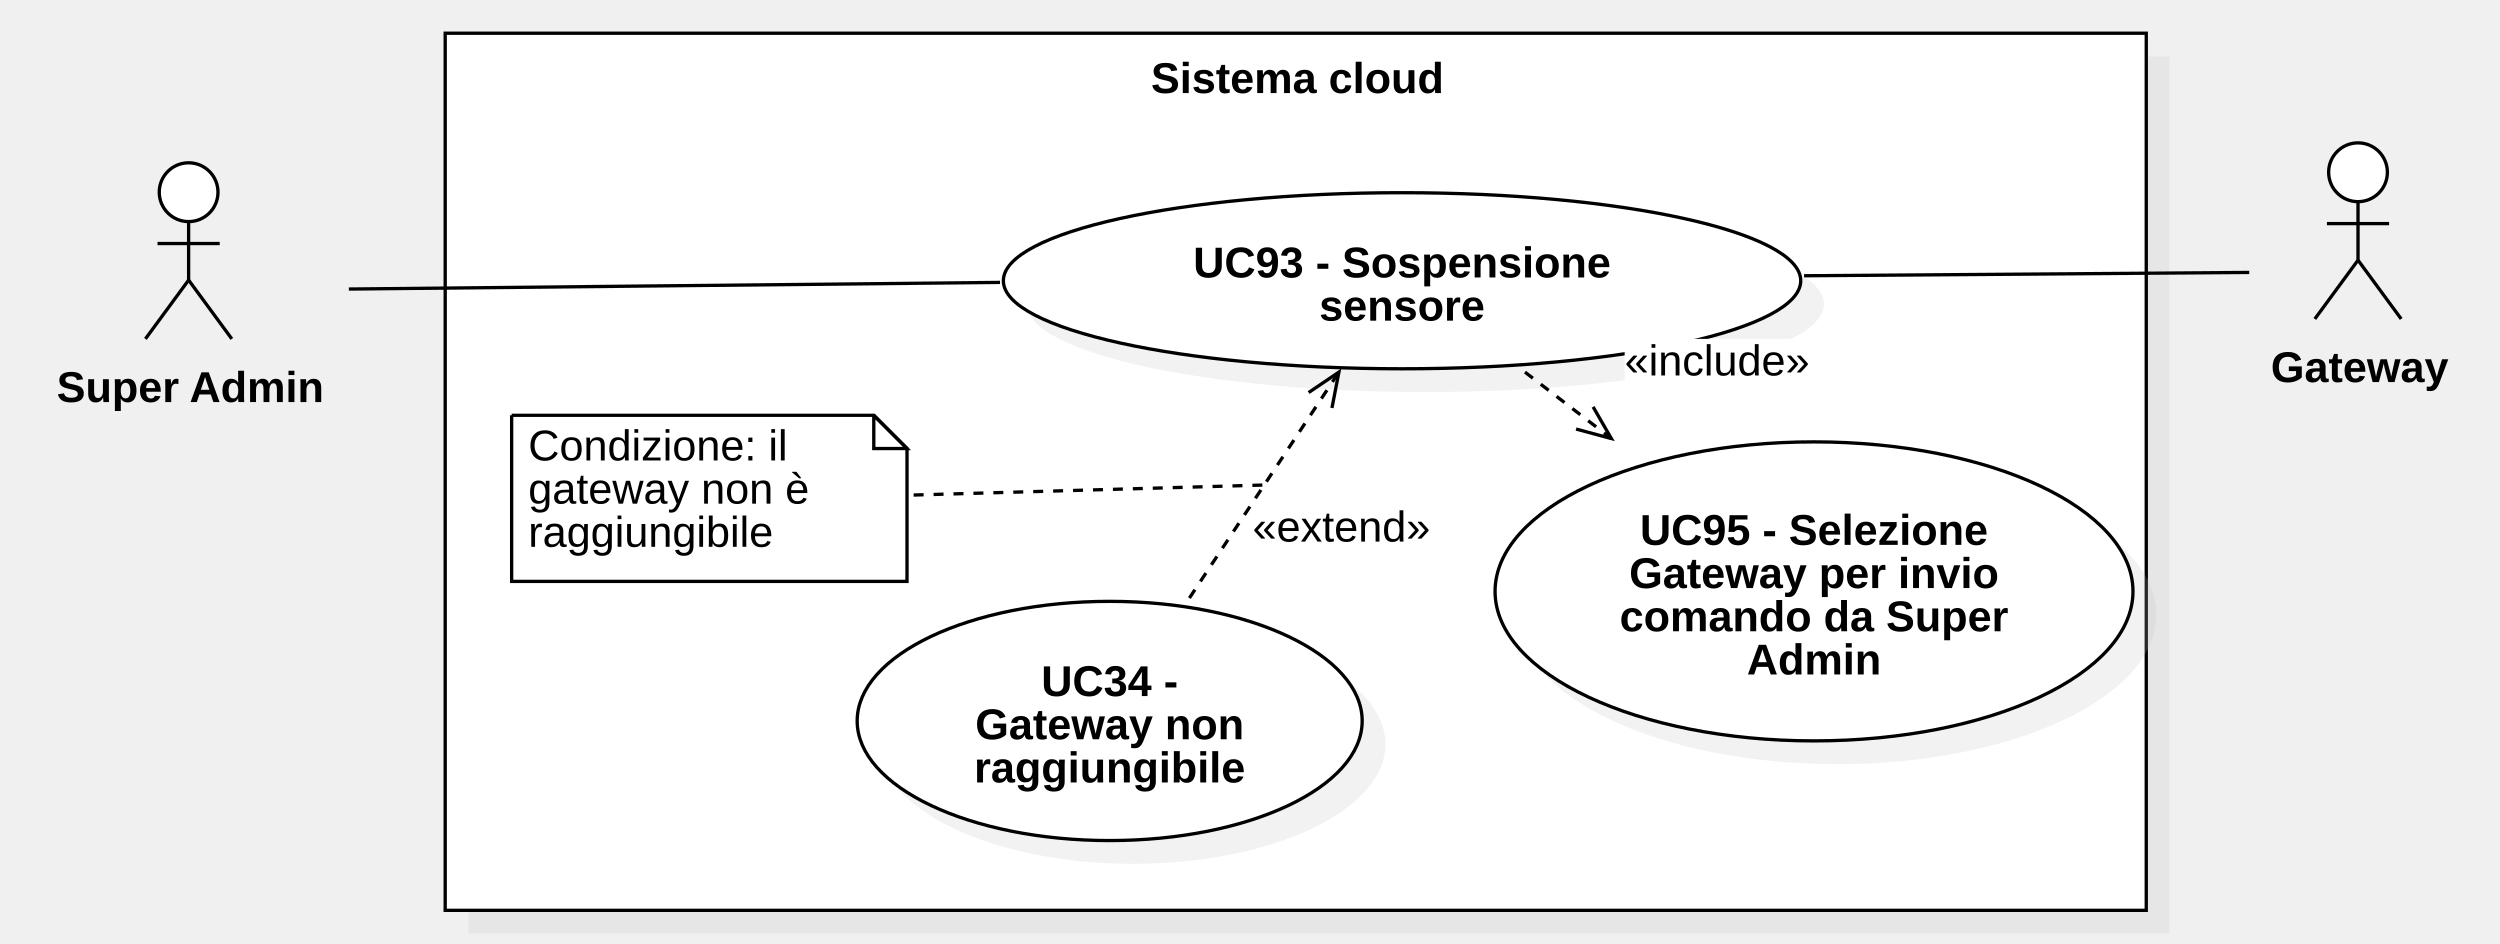
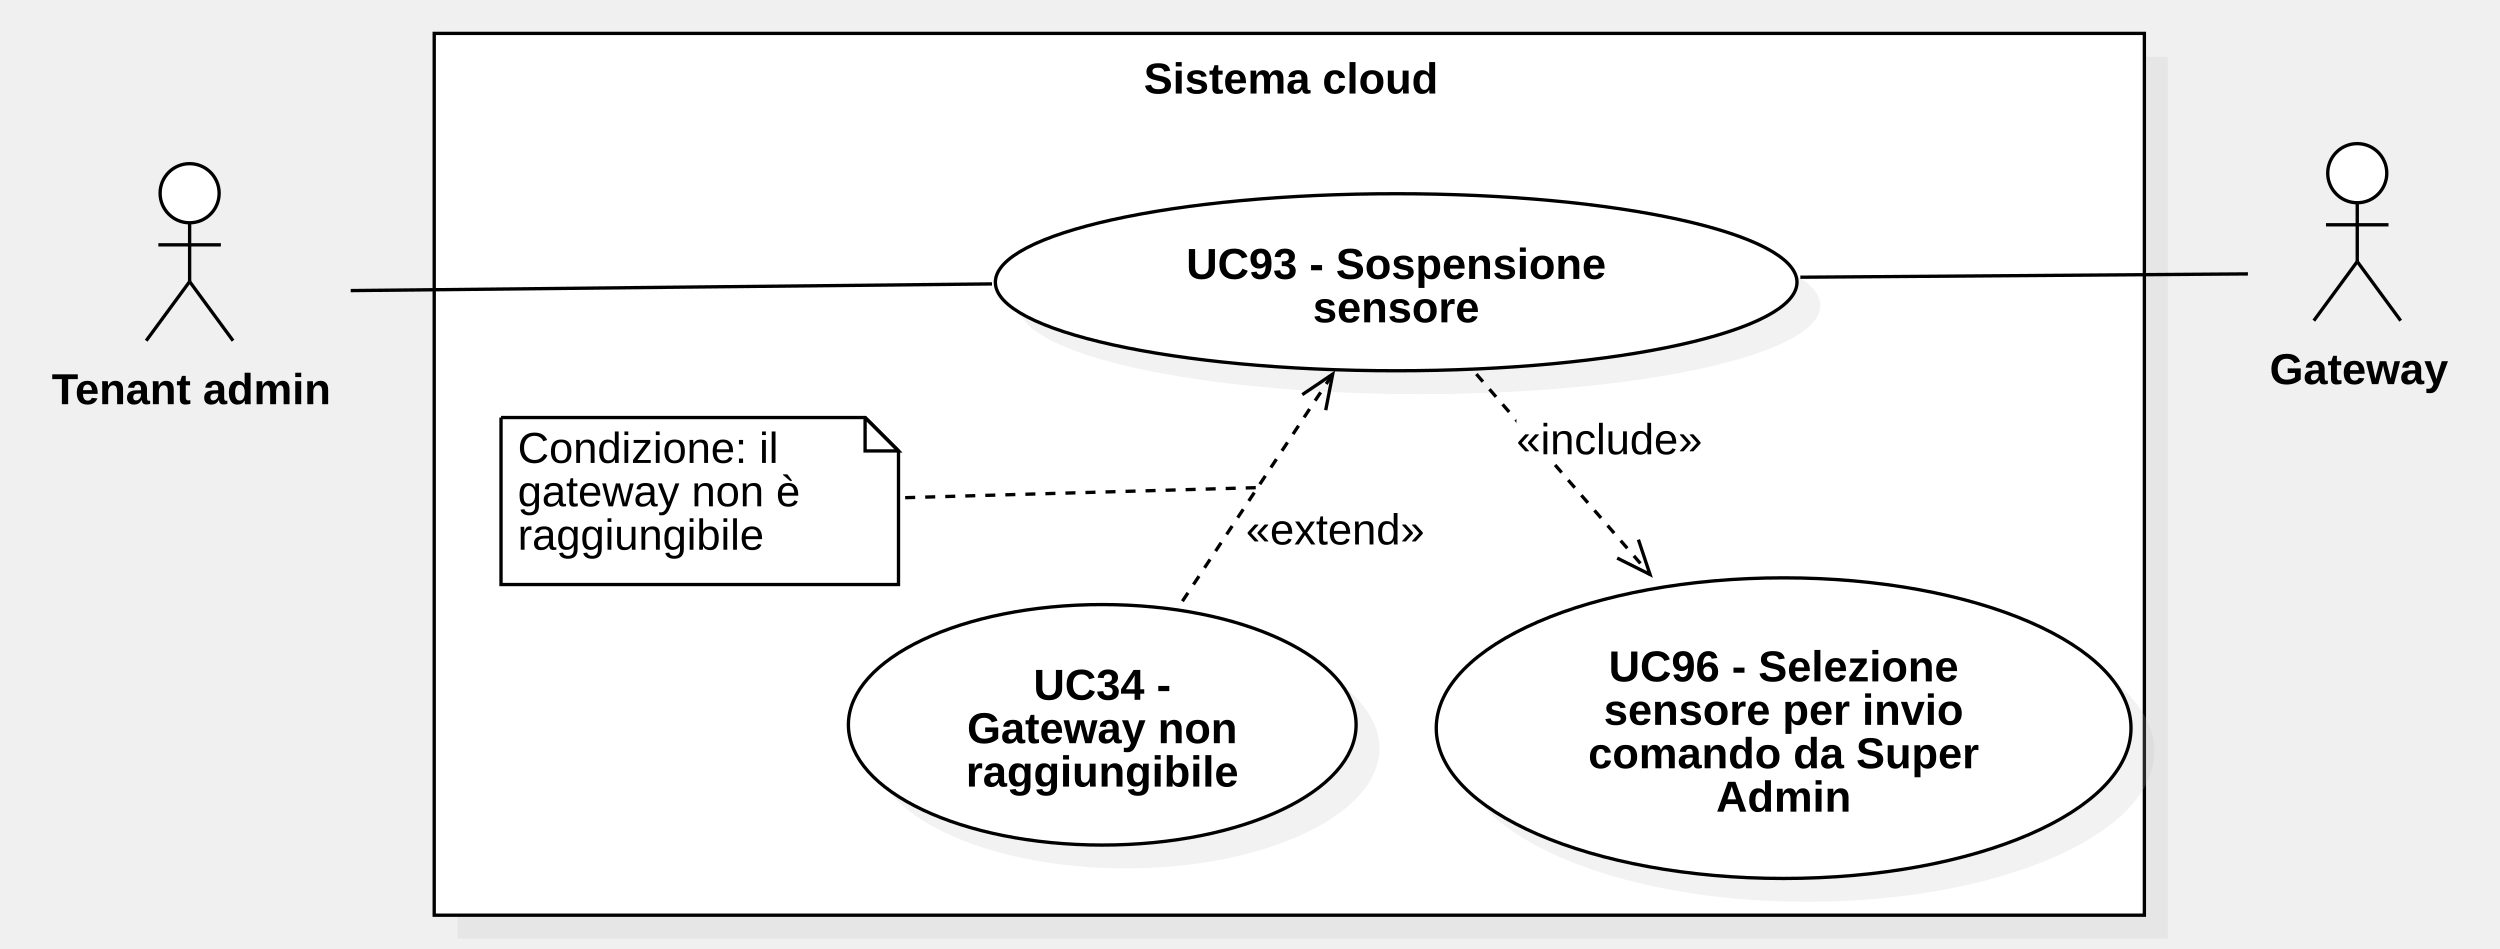
- <svg xmlns="http://www.w3.org/2000/svg" version="1.1" width="752.473" height="284">
+ <svg xmlns="http://www.w3.org/2000/svg" version="1.1" width="748.473" height="284">
  <defs />
  <g>
    <g>
-       <rect fill="#C0C0C0" stroke="none" x="155" y="28" width="512" height="264" transform="matrix(1 0 0 1 -14 -11)" fill-opacity="0.2" />
+       <rect fill="#C0C0C0" stroke="none" x="155" y="28" width="512" height="264" transform="matrix(1 0 0 1 -18 -11)" fill-opacity="0.2" />
    </g>
    <g>
-       <rect fill="#ffffff" stroke="none" x="148" y="21" width="512" height="264" transform="matrix(1 0 0 1 -14 -11)" />
+       <rect fill="#ffffff" stroke="none" x="148" y="21" width="512" height="264" transform="matrix(1 0 0 1 -18 -11)" />
    </g>
    <g>
-       <path fill="none" stroke="#000000" paint-order="fill stroke markers" d=" M 134 10 L 646 10 L 646 274 L 134 274 L 134 10 Z Z" stroke-miterlimit="10" stroke-dasharray="" />
+       <path fill="none" stroke="#000000" paint-order="fill stroke markers" d=" M 130 10 L 642 10 L 642 274 L 130 274 L 130 10 Z Z" stroke-miterlimit="10" stroke-dasharray="" />
    </g>
    <g>
      <g>
        <path fill="none" stroke="none" />
-         <text fill="#000000" stroke="none" font-family="Arial" font-size="13px" font-style="normal" font-weight="bold" text-decoration="undefined" x="404.5" y="34.5" text-anchor="middle" dominant-baseline="central" transform="matrix(1 0 0 1 -14 -11)">Sistema cloud</text>
+         <text fill="#000000" stroke="none" font-family="Arial" font-size="13px" font-style="normal" font-weight="bold" text-decoration="undefined" x="404.5" y="34.5" text-anchor="middle" dominant-baseline="central" transform="matrix(1 0 0 1 -18 -11)">Sistema cloud</text>
      </g>
    </g>
    <g>
-       <path fill="#C0C0C0" stroke="none" paint-order="stroke fill markers" d=" M 309 91.5 C 309 76.864 362.726 65 429 65 C 495.274 65 549 76.864 549 91.5 C 549 106.136 495.274 118 429 118 C 362.726 118 309 106.136 309 91.5 Z" fill-opacity="0.2" />
+       <path fill="#C0C0C0" stroke="none" paint-order="stroke fill markers" d=" M 305 91.5 C 305 76.864 358.726 65 425 65 C 491.274 65 545 76.864 545 91.5 C 545 106.136 491.274 118 425 118 C 358.726 118 305 106.136 305 91.5 Z" fill-opacity="0.2" />
    </g>
    <g>
-       <path fill="#ffffff" stroke="none" paint-order="stroke fill markers" d=" M 302 84.5 C 302 69.864 355.726 58 422 58 C 488.274 58 542 69.864 542 84.5 C 542 99.136 488.274 111 422 111 C 355.726 111 302 99.136 302 84.5 Z" />
+       <path fill="#ffffff" stroke="none" paint-order="stroke fill markers" d=" M 298 84.5 C 298 69.864 351.726 58 418 58 C 484.274 58 538 69.864 538 84.5 C 538 99.136 484.274 111 418 111 C 351.726 111 298 99.136 298 84.5 Z" />
    </g>
    <g>
-       <path fill="none" stroke="#000000" paint-order="fill stroke markers" d=" M 302 84.5 C 302 69.864 355.726 58 422 58 C 488.274 58 542 69.864 542 84.5 C 542 99.136 488.274 111 422 111 C 355.726 111 302 99.136 302 84.5 Z" stroke-miterlimit="10" stroke-dasharray="" />
+       <path fill="none" stroke="#000000" paint-order="fill stroke markers" d=" M 298 84.5 C 298 69.864 351.726 58 418 58 C 484.274 58 538 69.864 538 84.5 C 538 99.136 484.274 111 418 111 C 351.726 111 298 99.136 298 84.5 Z" stroke-miterlimit="10" stroke-dasharray="" />
    </g>
    <g>
      <g>
        <path fill="none" stroke="none" />
-         <text fill="#000000" stroke="none" font-family="Arial" font-size="13px" font-style="normal" font-weight="bold" text-decoration="undefined" x="436" y="90" text-anchor="middle" dominant-baseline="central" transform="matrix(1 0 0 1 -14 -11)">UC93 - Sospensione</text>
-         <text fill="#000000" stroke="none" font-family="Arial" font-size="13px" font-style="normal" font-weight="bold" text-decoration="undefined" x="436" y="103" text-anchor="middle" dominant-baseline="central" transform="matrix(1 0 0 1 -14 -11)">sensore</text>
-       </g>
-     </g>
-     <g>
-       <path fill="#C0C0C0" stroke="none" paint-order="stroke fill markers" d=" M 457 185 C 457 160.147 499.981 140 553 140 C 606.019 140 649 160.147 649 185 C 649 209.853 606.019 230 553 230 C 499.981 230 457 209.853 457 185 Z" fill-opacity="0.2" />
-     </g>
-     <g>
-       <path fill="#ffffff" stroke="none" paint-order="stroke fill markers" d=" M 450 178 C 450 153.147 492.981 133 546 133 C 599.019 133 642 153.147 642 178 C 642 202.853 599.019 223 546 223 C 492.981 223 450 202.853 450 178 Z" />
-     </g>
-     <g>
-       <path fill="none" stroke="#000000" paint-order="fill stroke markers" d=" M 450 178 C 450 153.147 492.981 133 546 133 C 599.019 133 642 153.147 642 178 C 642 202.853 599.019 223 546 223 C 492.981 223 450 202.853 450 178 Z" stroke-miterlimit="10" stroke-dasharray="" />
-     </g>
-     <g>
-       <g>
-         <path fill="none" stroke="none" />
-         <text fill="#000000" stroke="none" font-family="Arial" font-size="13px" font-style="normal" font-weight="bold" text-decoration="undefined" x="560" y="170.5" text-anchor="middle" dominant-baseline="central" transform="matrix(1 0 0 1 -14 -11)">UC95 - Selezione</text>
-         <text fill="#000000" stroke="none" font-family="Arial" font-size="13px" font-style="normal" font-weight="bold" text-decoration="undefined" x="560" y="183.5" text-anchor="middle" dominant-baseline="central" transform="matrix(1 0 0 1 -14 -11)">Gateway per invio</text>
-         <text fill="#000000" stroke="none" font-family="Arial" font-size="13px" font-style="normal" font-weight="bold" text-decoration="undefined" x="560" y="196.5" text-anchor="middle" dominant-baseline="central" transform="matrix(1 0 0 1 -14 -11)">comando da Super</text>
-         <text fill="#000000" stroke="none" font-family="Arial" font-size="13px" font-style="normal" font-weight="bold" text-decoration="undefined" x="560" y="209.5" text-anchor="middle" dominant-baseline="central" transform="matrix(1 0 0 1 -14 -11)">Admin</text>
-       </g>
-     </g>
-     <g>
-       <path fill="none" stroke="#000000" paint-order="fill stroke markers" d=" M 459 112 L 485 132" stroke-miterlimit="10" stroke-dasharray="3" />
-     </g>
-     <g>
-       <path fill="none" stroke="#000000" paint-order="fill stroke markers" d=" M 474.378 129.14 L 485 132 L 479.511 122.467" stroke-miterlimit="10" stroke-dasharray="" />
-     </g>
-     <g>
-       <rect fill="#ffffff" stroke="none" x="503" y="113" width="55.656" height="13" transform="matrix(1 0 0 1 -14 -11)" />
-     </g>
-     <g>
-       <g>
-         <path fill="none" stroke="none" />
-         <text fill="#000000" stroke="none" font-family="Arial" font-size="13px" font-style="normal" font-weight="normal" text-decoration="undefined" x="530.828" y="119.5" text-anchor="middle" dominant-baseline="central" transform="matrix(1 0 0 1 -14 -11)">«include»</text>
+         <text fill="#000000" stroke="none" font-family="Arial" font-size="13px" font-style="normal" font-weight="bold" text-decoration="undefined" x="436" y="90" text-anchor="middle" dominant-baseline="central" transform="matrix(1 0 0 1 -18 -11)">UC93 - Sospensione</text>
+         <text fill="#000000" stroke="none" font-family="Arial" font-size="13px" font-style="normal" font-weight="bold" text-decoration="undefined" x="436" y="103" text-anchor="middle" dominant-baseline="central" transform="matrix(1 0 0 1 -18 -11)">sensore</text>
      </g>
    </g>
    <g>
      <path fill="#ffffff" stroke="none" paint-order="stroke fill markers" d=" M 47.931 57.85 C 47.931 52.962 51.889 49 56.771 49 C 61.653 49 65.611 52.962 65.611 57.85 C 65.611 62.738 61.653 66.7 56.771 66.7 C 51.889 66.7 47.931 62.738 47.931 57.85 Z" />
    </g>
    <g>
      <path fill="none" stroke="#000000" paint-order="fill stroke markers" d=" M 47.931 57.85 C 47.931 52.962 51.889 49 56.771 49 C 61.653 49 65.611 52.962 65.611 57.85 C 65.611 62.738 61.653 66.7 56.771 66.7 C 51.889 66.7 47.931 62.738 47.931 57.85 Z" stroke-miterlimit="10" stroke-dasharray="" />
    </g>
    <g>
      <path fill="none" stroke="#000000" paint-order="fill stroke markers" d=" M 56.771 66.7 L 56.771 84.3" stroke-miterlimit="10" stroke-dasharray="" />
    </g>
    <g>
      <path fill="none" stroke="#000000" paint-order="fill stroke markers" d=" M 47.411 73.3 L 66.131 73.3" stroke-miterlimit="10" stroke-dasharray="" />
    </g>
    <g>
      <path fill="none" stroke="#000000" paint-order="fill stroke markers" d=" M 56.771 84.3 L 43.771 102" stroke-miterlimit="10" stroke-dasharray="" />
    </g>
    <g>
      <path fill="none" stroke="#000000" paint-order="fill stroke markers" d=" M 56.771 84.3 L 69.771 102" stroke-miterlimit="10" stroke-dasharray="" />
    </g>
    <g>
      <g>
        <path fill="none" stroke="none" />
-         <text fill="#000000" stroke="none" font-family="Arial" font-size="13px" font-style="normal" font-weight="bold" text-decoration="undefined" x="71.271" y="127.5" text-anchor="middle" dominant-baseline="central" transform="matrix(1 0 0 1 -14 -11)">Super Admin</text>
+         <text fill="#000000" stroke="none" font-family="Arial" font-size="13px" font-style="normal" font-weight="bold" text-decoration="undefined" x="75.271" y="127.5" text-anchor="middle" dominant-baseline="central" transform="matrix(1 0 0 1 -18 -11)">Tenant admin</text>
      </g>
    </g>
    <g>
-       <path fill="#ffffff" stroke="none" paint-order="stroke fill markers" d=" M 700.896 51.85 C 700.896 46.962 704.854 43 709.736 43 C 714.619 43 718.576 46.962 718.576 51.85 C 718.576 56.738 714.619 60.7 709.736 60.7 C 704.854 60.7 700.896 56.738 700.896 51.85 Z" />
+       <path fill="#ffffff" stroke="none" paint-order="stroke fill markers" d=" M 696.896 51.85 C 696.896 46.962 700.854 43 705.736 43 C 710.619 43 714.576 46.962 714.576 51.85 C 714.576 56.738 710.619 60.7 705.736 60.7 C 700.854 60.7 696.896 56.738 696.896 51.85 Z" />
    </g>
    <g>
-       <path fill="none" stroke="#000000" paint-order="fill stroke markers" d=" M 700.896 51.85 C 700.896 46.962 704.854 43 709.736 43 C 714.619 43 718.576 46.962 718.576 51.85 C 718.576 56.738 714.619 60.7 709.736 60.7 C 704.854 60.7 700.896 56.738 700.896 51.85 Z" stroke-miterlimit="10" stroke-dasharray="" />
+       <path fill="none" stroke="#000000" paint-order="fill stroke markers" d=" M 696.896 51.85 C 696.896 46.962 700.854 43 705.736 43 C 710.619 43 714.576 46.962 714.576 51.85 C 714.576 56.738 710.619 60.7 705.736 60.7 C 700.854 60.7 696.896 56.738 696.896 51.85 Z" stroke-miterlimit="10" stroke-dasharray="" />
    </g>
    <g>
-       <path fill="none" stroke="#000000" paint-order="fill stroke markers" d=" M 709.736 60.7 L 709.736 78.3" stroke-miterlimit="10" stroke-dasharray="" />
+       <path fill="none" stroke="#000000" paint-order="fill stroke markers" d=" M 705.736 60.7 L 705.736 78.3" stroke-miterlimit="10" stroke-dasharray="" />
    </g>
    <g>
-       <path fill="none" stroke="#000000" paint-order="fill stroke markers" d=" M 700.376 67.3 L 719.096 67.3" stroke-miterlimit="10" stroke-dasharray="" />
+       <path fill="none" stroke="#000000" paint-order="fill stroke markers" d=" M 696.376 67.3 L 715.096 67.3" stroke-miterlimit="10" stroke-dasharray="" />
    </g>
    <g>
-       <path fill="none" stroke="#000000" paint-order="fill stroke markers" d=" M 709.736 78.3 L 696.736 96" stroke-miterlimit="10" stroke-dasharray="" />
+       <path fill="none" stroke="#000000" paint-order="fill stroke markers" d=" M 705.736 78.3 L 692.736 96" stroke-miterlimit="10" stroke-dasharray="" />
    </g>
    <g>
-       <path fill="none" stroke="#000000" paint-order="fill stroke markers" d=" M 709.736 78.3 L 722.736 96" stroke-miterlimit="10" stroke-dasharray="" />
+       <path fill="none" stroke="#000000" paint-order="fill stroke markers" d=" M 705.736 78.3 L 718.736 96" stroke-miterlimit="10" stroke-dasharray="" />
    </g>
    <g>
      <g>
        <path fill="none" stroke="none" />
-         <text fill="#000000" stroke="none" font-family="Arial" font-size="13px" font-style="normal" font-weight="bold" text-decoration="undefined" x="724.236" y="121.5" text-anchor="middle" dominant-baseline="central" transform="matrix(1 0 0 1 -14 -11)">Gateway</text>
+         <text fill="#000000" stroke="none" font-family="Arial" font-size="13px" font-style="normal" font-weight="bold" text-decoration="undefined" x="724.236" y="121.5" text-anchor="middle" dominant-baseline="central" transform="matrix(1 0 0 1 -18 -11)">Gateway</text>
      </g>
    </g>
    <g>
-       <path fill="none" stroke="#000000" paint-order="fill stroke markers" d=" M 105 87 L 301 85" stroke-miterlimit="10" stroke-dasharray="" />
+       <path fill="none" stroke="#000000" paint-order="fill stroke markers" d=" M 105 87 L 297 85" stroke-miterlimit="10" stroke-dasharray="" />
    </g>
    <g>
-       <path fill="none" stroke="#000000" paint-order="fill stroke markers" d=" M 677 82 L 543 83" stroke-miterlimit="10" stroke-dasharray="" />
+       <path fill="none" stroke="#000000" paint-order="fill stroke markers" d=" M 673 82 L 539 83" stroke-miterlimit="10" stroke-dasharray="" />
    </g>
    <g>
-       <path fill="#C0C0C0" stroke="none" paint-order="stroke fill markers" d=" M 265 224 C 265 204.118 299.026 188 341 188 C 382.974 188 417 204.118 417 224 C 417 243.882 382.974 260 341 260 C 299.026 260 265 243.882 265 224 Z" fill-opacity="0.2" />
+       <path fill="#C0C0C0" stroke="none" paint-order="stroke fill markers" d=" M 261 224 C 261 204.118 295.026 188 337 188 C 378.974 188 413 204.118 413 224 C 413 243.882 378.974 260 337 260 C 295.026 260 261 243.882 261 224 Z" fill-opacity="0.2" />
    </g>
    <g>
-       <path fill="#ffffff" stroke="none" paint-order="stroke fill markers" d=" M 258 217 C 258 197.118 292.026 181 334 181 C 375.974 181 410 197.118 410 217 C 410 236.882 375.974 253 334 253 C 292.026 253 258 236.882 258 217 Z" />
+       <path fill="#ffffff" stroke="none" paint-order="stroke fill markers" d=" M 254 217 C 254 197.118 288.026 181 330 181 C 371.974 181 406 197.118 406 217 C 406 236.882 371.974 253 330 253 C 288.026 253 254 236.882 254 217 Z" />
    </g>
    <g>
-       <path fill="none" stroke="#000000" paint-order="fill stroke markers" d=" M 258 217 C 258 197.118 292.026 181 334 181 C 375.974 181 410 197.118 410 217 C 410 236.882 375.974 253 334 253 C 292.026 253 258 236.882 258 217 Z" stroke-miterlimit="10" stroke-dasharray="" />
+       <path fill="none" stroke="#000000" paint-order="fill stroke markers" d=" M 254 217 C 254 197.118 288.026 181 330 181 C 371.974 181 406 197.118 406 217 C 406 236.882 371.974 253 330 253 C 288.026 253 254 236.882 254 217 Z" stroke-miterlimit="10" stroke-dasharray="" />
    </g>
    <g>
      <g>
        <path fill="none" stroke="none" />
-         <text fill="#000000" stroke="none" font-family="Arial" font-size="13px" font-style="normal" font-weight="bold" text-decoration="undefined" x="348" y="216" text-anchor="middle" dominant-baseline="central" transform="matrix(1 0 0 1 -14 -11)">UC34 -</text>
-         <text fill="#000000" stroke="none" font-family="Arial" font-size="13px" font-style="normal" font-weight="bold" text-decoration="undefined" x="348" y="229" text-anchor="middle" dominant-baseline="central" transform="matrix(1 0 0 1 -14 -11)">Gateway non</text>
-         <text fill="#000000" stroke="none" font-family="Arial" font-size="13px" font-style="normal" font-weight="bold" text-decoration="undefined" x="348" y="242" text-anchor="middle" dominant-baseline="central" transform="matrix(1 0 0 1 -14 -11)">raggiungibile</text>
+         <text fill="#000000" stroke="none" font-family="Arial" font-size="13px" font-style="normal" font-weight="bold" text-decoration="undefined" x="348" y="216" text-anchor="middle" dominant-baseline="central" transform="matrix(1 0 0 1 -18 -11)">UC34 -</text>
+         <text fill="#000000" stroke="none" font-family="Arial" font-size="13px" font-style="normal" font-weight="bold" text-decoration="undefined" x="348" y="229" text-anchor="middle" dominant-baseline="central" transform="matrix(1 0 0 1 -18 -11)">Gateway non</text>
+         <text fill="#000000" stroke="none" font-family="Arial" font-size="13px" font-style="normal" font-weight="bold" text-decoration="undefined" x="348" y="242" text-anchor="middle" dominant-baseline="central" transform="matrix(1 0 0 1 -18 -11)">raggiungibile</text>
      </g>
    </g>
    <g>
-       <path fill="none" stroke="#000000" paint-order="fill stroke markers" d=" M 358 180 L 403 112" stroke-miterlimit="10" stroke-dasharray="3" />
+       <path fill="none" stroke="#000000" paint-order="fill stroke markers" d=" M 354 180 L 399 112" stroke-miterlimit="10" stroke-dasharray="3" />
    </g>
    <g>
-       <path fill="none" stroke="#000000" paint-order="fill stroke markers" d=" M 400.902 122.798 L 403 112 L 393.881 118.152" stroke-miterlimit="10" stroke-dasharray="" />
+       <path fill="none" stroke="#000000" paint-order="fill stroke markers" d=" M 396.902 122.798 L 399 112 L 389.881 118.152" stroke-miterlimit="10" stroke-dasharray="" />
    </g>
    <g>
-       <rect fill="#ffffff" stroke="none" x="391" y="163" width="53.492" height="13" transform="matrix(1 0 0 1 -14 -11)" />
+       <rect fill="#ffffff" stroke="none" x="391" y="163" width="53.492" height="13" transform="matrix(1 0 0 1 -18 -11)" />
    </g>
    <g>
      <g>
        <path fill="none" stroke="none" />
-         <text fill="#000000" stroke="none" font-family="Arial" font-size="13px" font-style="normal" font-weight="normal" text-decoration="undefined" x="417.746" y="169.5" text-anchor="middle" dominant-baseline="central" transform="matrix(1 0 0 1 -14 -11)">«extend»</text>
+         <text fill="#000000" stroke="none" font-family="Arial" font-size="13px" font-style="normal" font-weight="normal" text-decoration="undefined" x="417.746" y="169.5" text-anchor="middle" dominant-baseline="central" transform="matrix(1 0 0 1 -18 -11)">«extend»</text>
      </g>
    </g>
    <g>
-       <path fill="#ffffff" stroke="none" paint-order="stroke fill markers" d=" M 154 125 L 263 125 L 273 135 L 273 175 L 154 175 L 154 125" />
+       <path fill="#ffffff" stroke="none" paint-order="stroke fill markers" d=" M 150 125 L 259 125 L 269 135 L 269 175 L 150 175 L 150 125" />
    </g>
    <g>
-       <path fill="none" stroke="#000000" paint-order="fill stroke markers" d=" M 154 125 L 263 125 L 273 135 L 273 175 L 154 175 L 154 125 L 154 125" stroke-miterlimit="10" stroke-dasharray="" />
+       <path fill="none" stroke="#000000" paint-order="fill stroke markers" d=" M 150 125 L 259 125 L 269 135 L 269 175 L 150 175 L 150 125 L 150 125" stroke-miterlimit="10" stroke-dasharray="" />
    </g>
    <g>
-       <path fill="none" stroke="#000000" paint-order="fill stroke markers" d=" M 263 125 L 263 135 L 273 135 L 263 125" stroke-miterlimit="10" stroke-dasharray="" />
+       <path fill="none" stroke="#000000" paint-order="fill stroke markers" d=" M 259 125 L 259 135 L 269 135 L 259 125" stroke-miterlimit="10" stroke-dasharray="" />
    </g>
    <g>
      <g>
        <path fill="none" stroke="none" />
-         <text fill="#000000" stroke="none" font-family="Arial" font-size="13px" font-style="normal" font-weight="normal" text-decoration="undefined" x="173" y="141" text-anchor="start" dominant-baseline="text-before-edge" transform="matrix(1 0 0 1 -14 -11)">Condizione: il</text>
-         <text fill="#000000" stroke="none" font-family="Arial" font-size="13px" font-style="normal" font-weight="normal" text-decoration="undefined" x="173" y="154" text-anchor="start" dominant-baseline="text-before-edge" transform="matrix(1 0 0 1 -14 -11)">gateway non è</text>
-         <text fill="#000000" stroke="none" font-family="Arial" font-size="13px" font-style="normal" font-weight="normal" text-decoration="undefined" x="173" y="167" text-anchor="start" dominant-baseline="text-before-edge" transform="matrix(1 0 0 1 -14 -11)">raggiungibile</text>
+         <text fill="#000000" stroke="none" font-family="Arial" font-size="13px" font-style="normal" font-weight="normal" text-decoration="undefined" x="173" y="141" text-anchor="start" dominant-baseline="text-before-edge" transform="matrix(1 0 0 1 -18 -11)">Condizione: il</text>
+         <text fill="#000000" stroke="none" font-family="Arial" font-size="13px" font-style="normal" font-weight="normal" text-decoration="undefined" x="173" y="154" text-anchor="start" dominant-baseline="text-before-edge" transform="matrix(1 0 0 1 -18 -11)">gateway non è</text>
+         <text fill="#000000" stroke="none" font-family="Arial" font-size="13px" font-style="normal" font-weight="normal" text-decoration="undefined" x="173" y="167" text-anchor="start" dominant-baseline="text-before-edge" transform="matrix(1 0 0 1 -18 -11)">raggiungibile</text>
      </g>
    </g>
    <g>
-       <path fill="none" stroke="#000000" paint-order="fill stroke markers" d=" M 275 149 L 380 146" stroke-miterlimit="10" stroke-dasharray="3" />
+       <path fill="none" stroke="#000000" paint-order="fill stroke markers" d=" M 271 149 L 376 146" stroke-miterlimit="10" stroke-dasharray="3" />
+     </g>
+     <g>
+       <path fill="#C0C0C0" stroke="none" paint-order="stroke fill markers" d=" M 437 225 C 437 200.147 483.562 180 541 180 C 598.438 180 645 200.147 645 225 C 645 249.853 598.438 270 541 270 C 483.562 270 437 249.853 437 225 Z" fill-opacity="0.2" />
+     </g>
+     <g>
+       <path fill="#ffffff" stroke="none" paint-order="stroke fill markers" d=" M 430 218 C 430 193.147 476.562 173 534 173 C 591.438 173 638 193.147 638 218 C 638 242.853 591.438 263 534 263 C 476.562 263 430 242.853 430 218 Z" />
+     </g>
+     <g>
+       <path fill="none" stroke="#000000" paint-order="fill stroke markers" d=" M 430 218 C 430 193.147 476.562 173 534 173 C 591.438 173 638 193.147 638 218 C 638 242.853 591.438 263 534 263 C 476.562 263 430 242.853 430 218 Z" stroke-miterlimit="10" stroke-dasharray="" />
+     </g>
+     <g>
+       <g>
+         <path fill="none" stroke="none" />
+         <text fill="#000000" stroke="none" font-family="Arial" font-size="13px" font-style="normal" font-weight="bold" text-decoration="undefined" x="552" y="210.5" text-anchor="middle" dominant-baseline="central" transform="matrix(1 0 0 1 -18 -11)">UC96 - Selezione</text>
+         <text fill="#000000" stroke="none" font-family="Arial" font-size="13px" font-style="normal" font-weight="bold" text-decoration="undefined" x="552" y="223.5" text-anchor="middle" dominant-baseline="central" transform="matrix(1 0 0 1 -18 -11)">sensore per invio</text>
+         <text fill="#000000" stroke="none" font-family="Arial" font-size="13px" font-style="normal" font-weight="bold" text-decoration="undefined" x="552" y="236.5" text-anchor="middle" dominant-baseline="central" transform="matrix(1 0 0 1 -18 -11)">comando da Super</text>
+         <text fill="#000000" stroke="none" font-family="Arial" font-size="13px" font-style="normal" font-weight="bold" text-decoration="undefined" x="552" y="249.5" text-anchor="middle" dominant-baseline="central" transform="matrix(1 0 0 1 -18 -11)">Admin</text>
+       </g>
+     </g>
+     <g>
+       <path fill="none" stroke="#000000" paint-order="fill stroke markers" d=" M 442 112 L 494 172" stroke-miterlimit="10" stroke-dasharray="3" />
+     </g>
+     <g>
+       <path fill="none" stroke="#000000" paint-order="fill stroke markers" d=" M 484.163 167.077 L 494 172 L 490.525 161.563" stroke-miterlimit="10" stroke-dasharray="" />
+     </g>
+     <g>
+       <rect fill="#ffffff" stroke="none" x="472" y="136" width="55.656" height="13" transform="matrix(1 0 0 1 -18 -11)" />
+     </g>
+     <g>
+       <g>
+         <path fill="none" stroke="none" />
+         <text fill="#000000" stroke="none" font-family="Arial" font-size="13px" font-style="normal" font-weight="normal" text-decoration="undefined" x="499.828" y="142.5" text-anchor="middle" dominant-baseline="central" transform="matrix(1 0 0 1 -18 -11)">«include»</text>
+       </g>
    </g>
  </g>
</svg>
